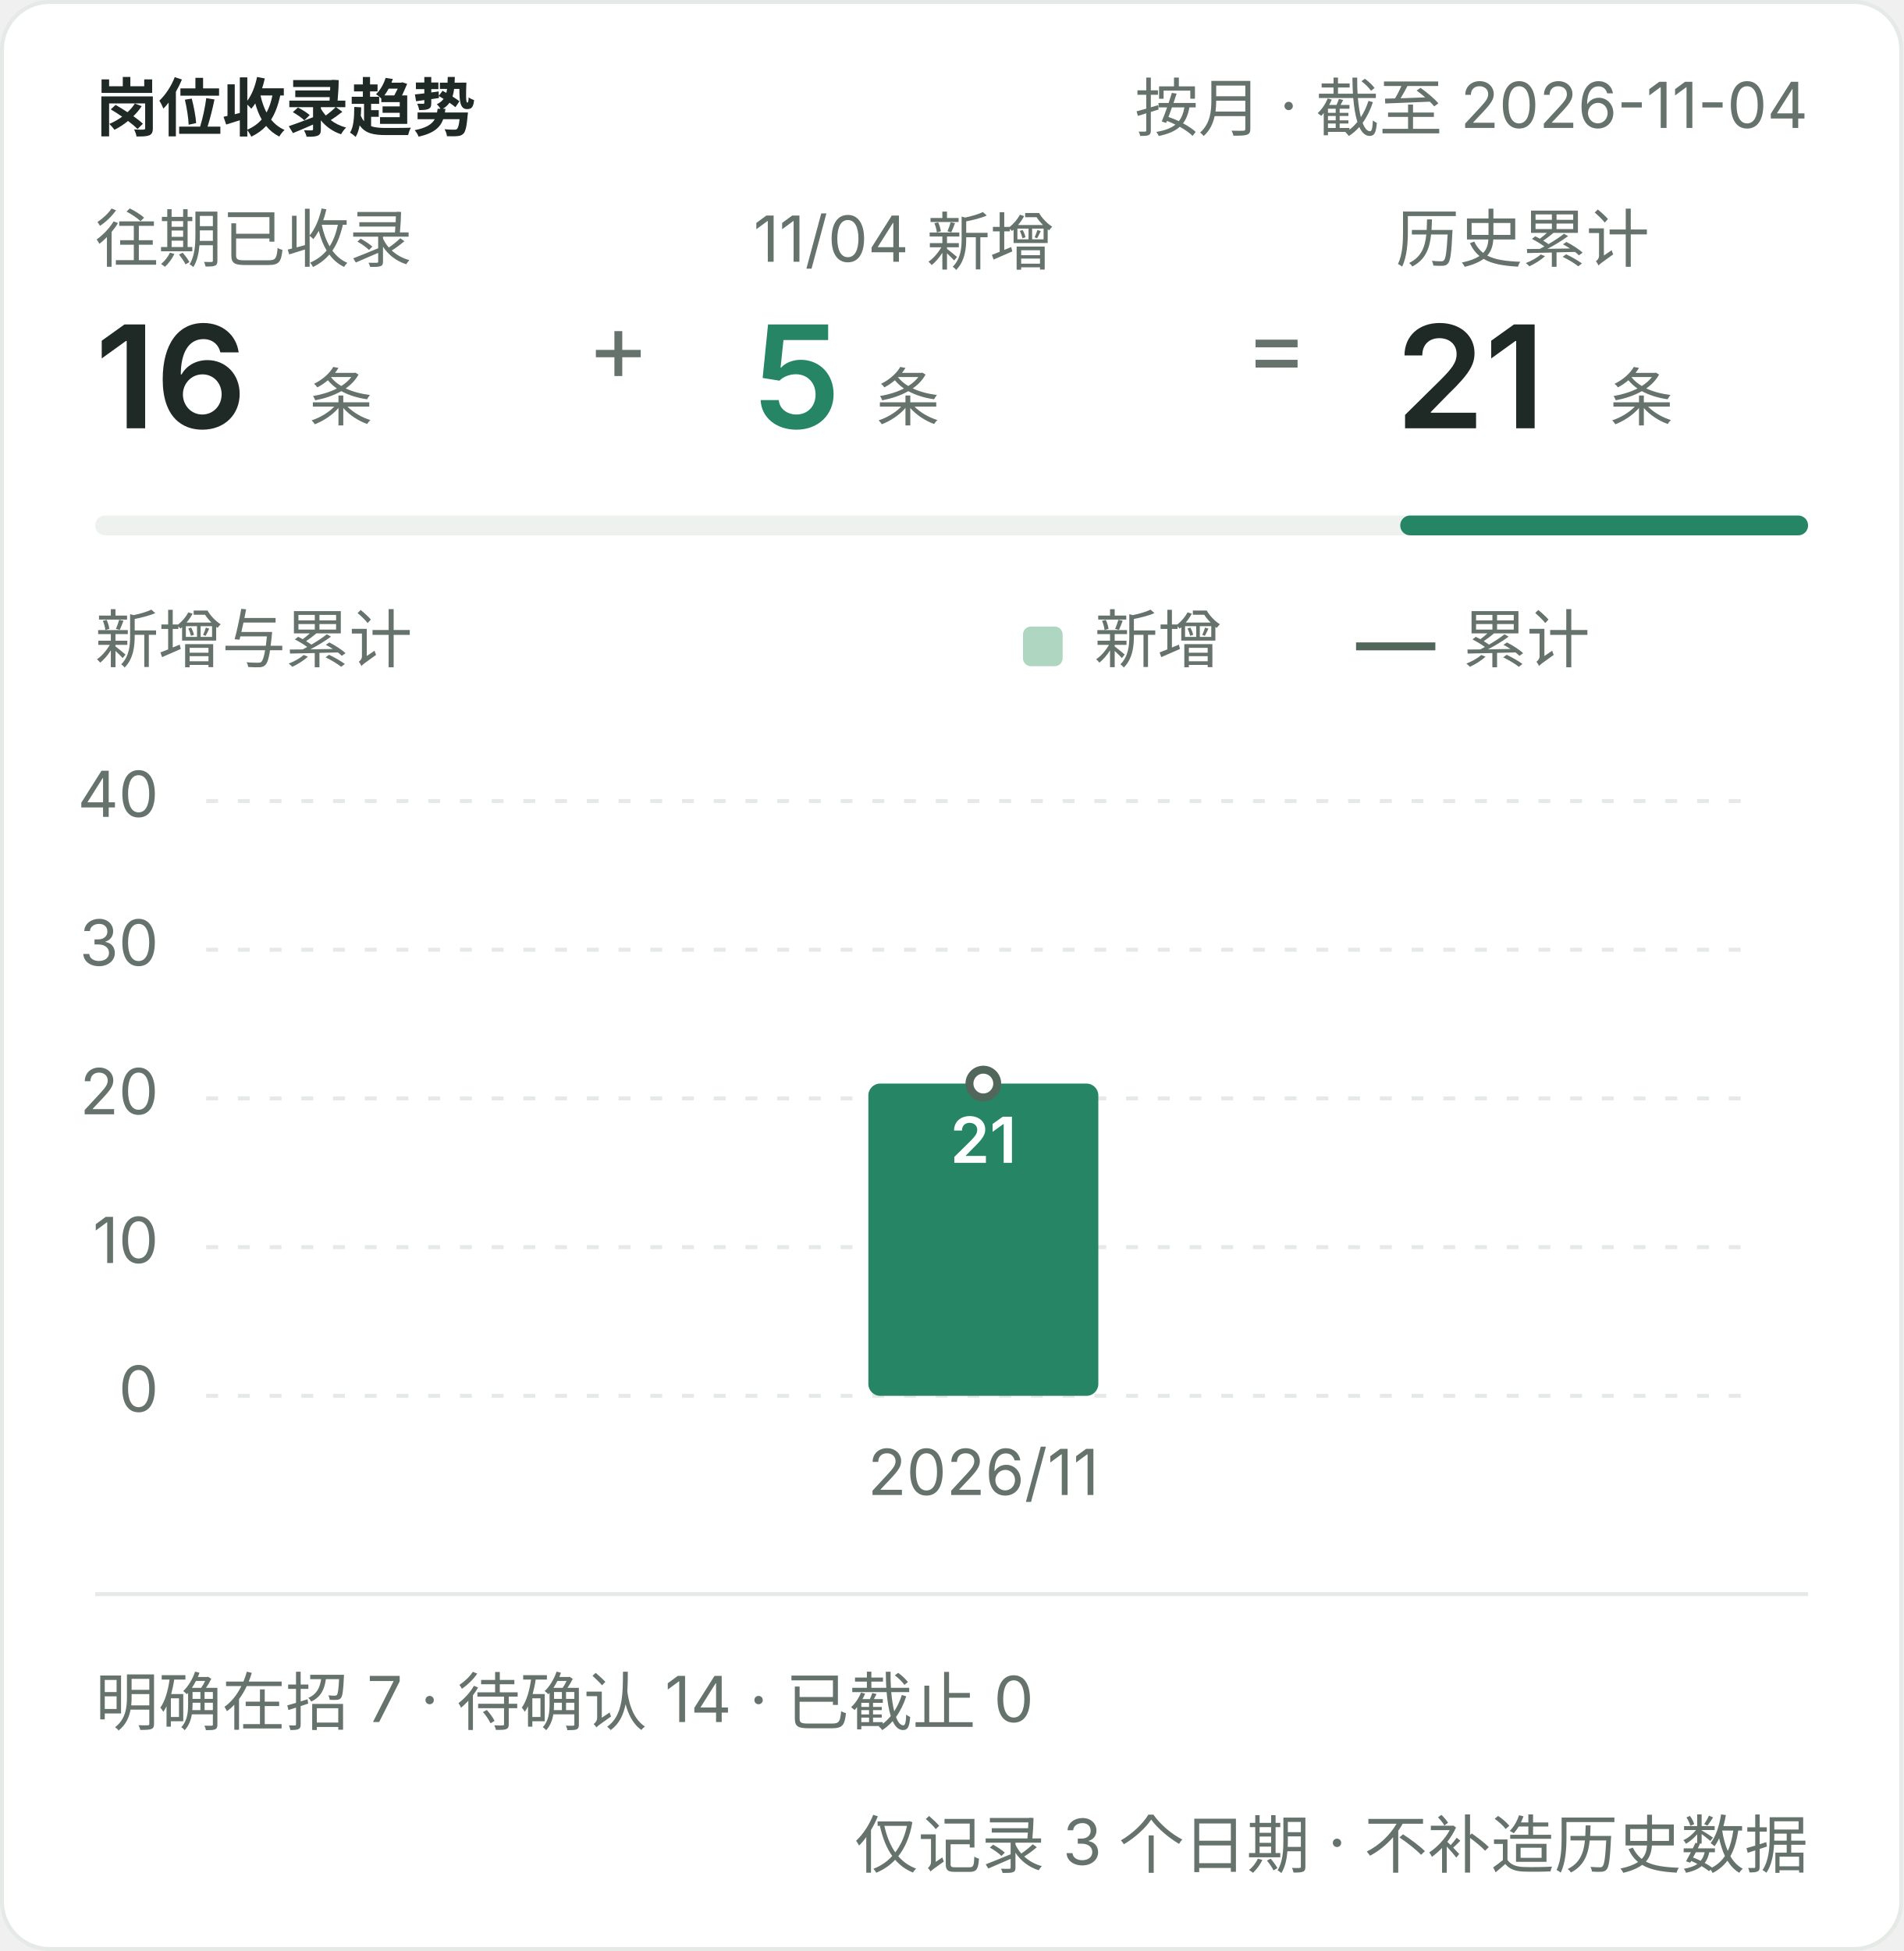
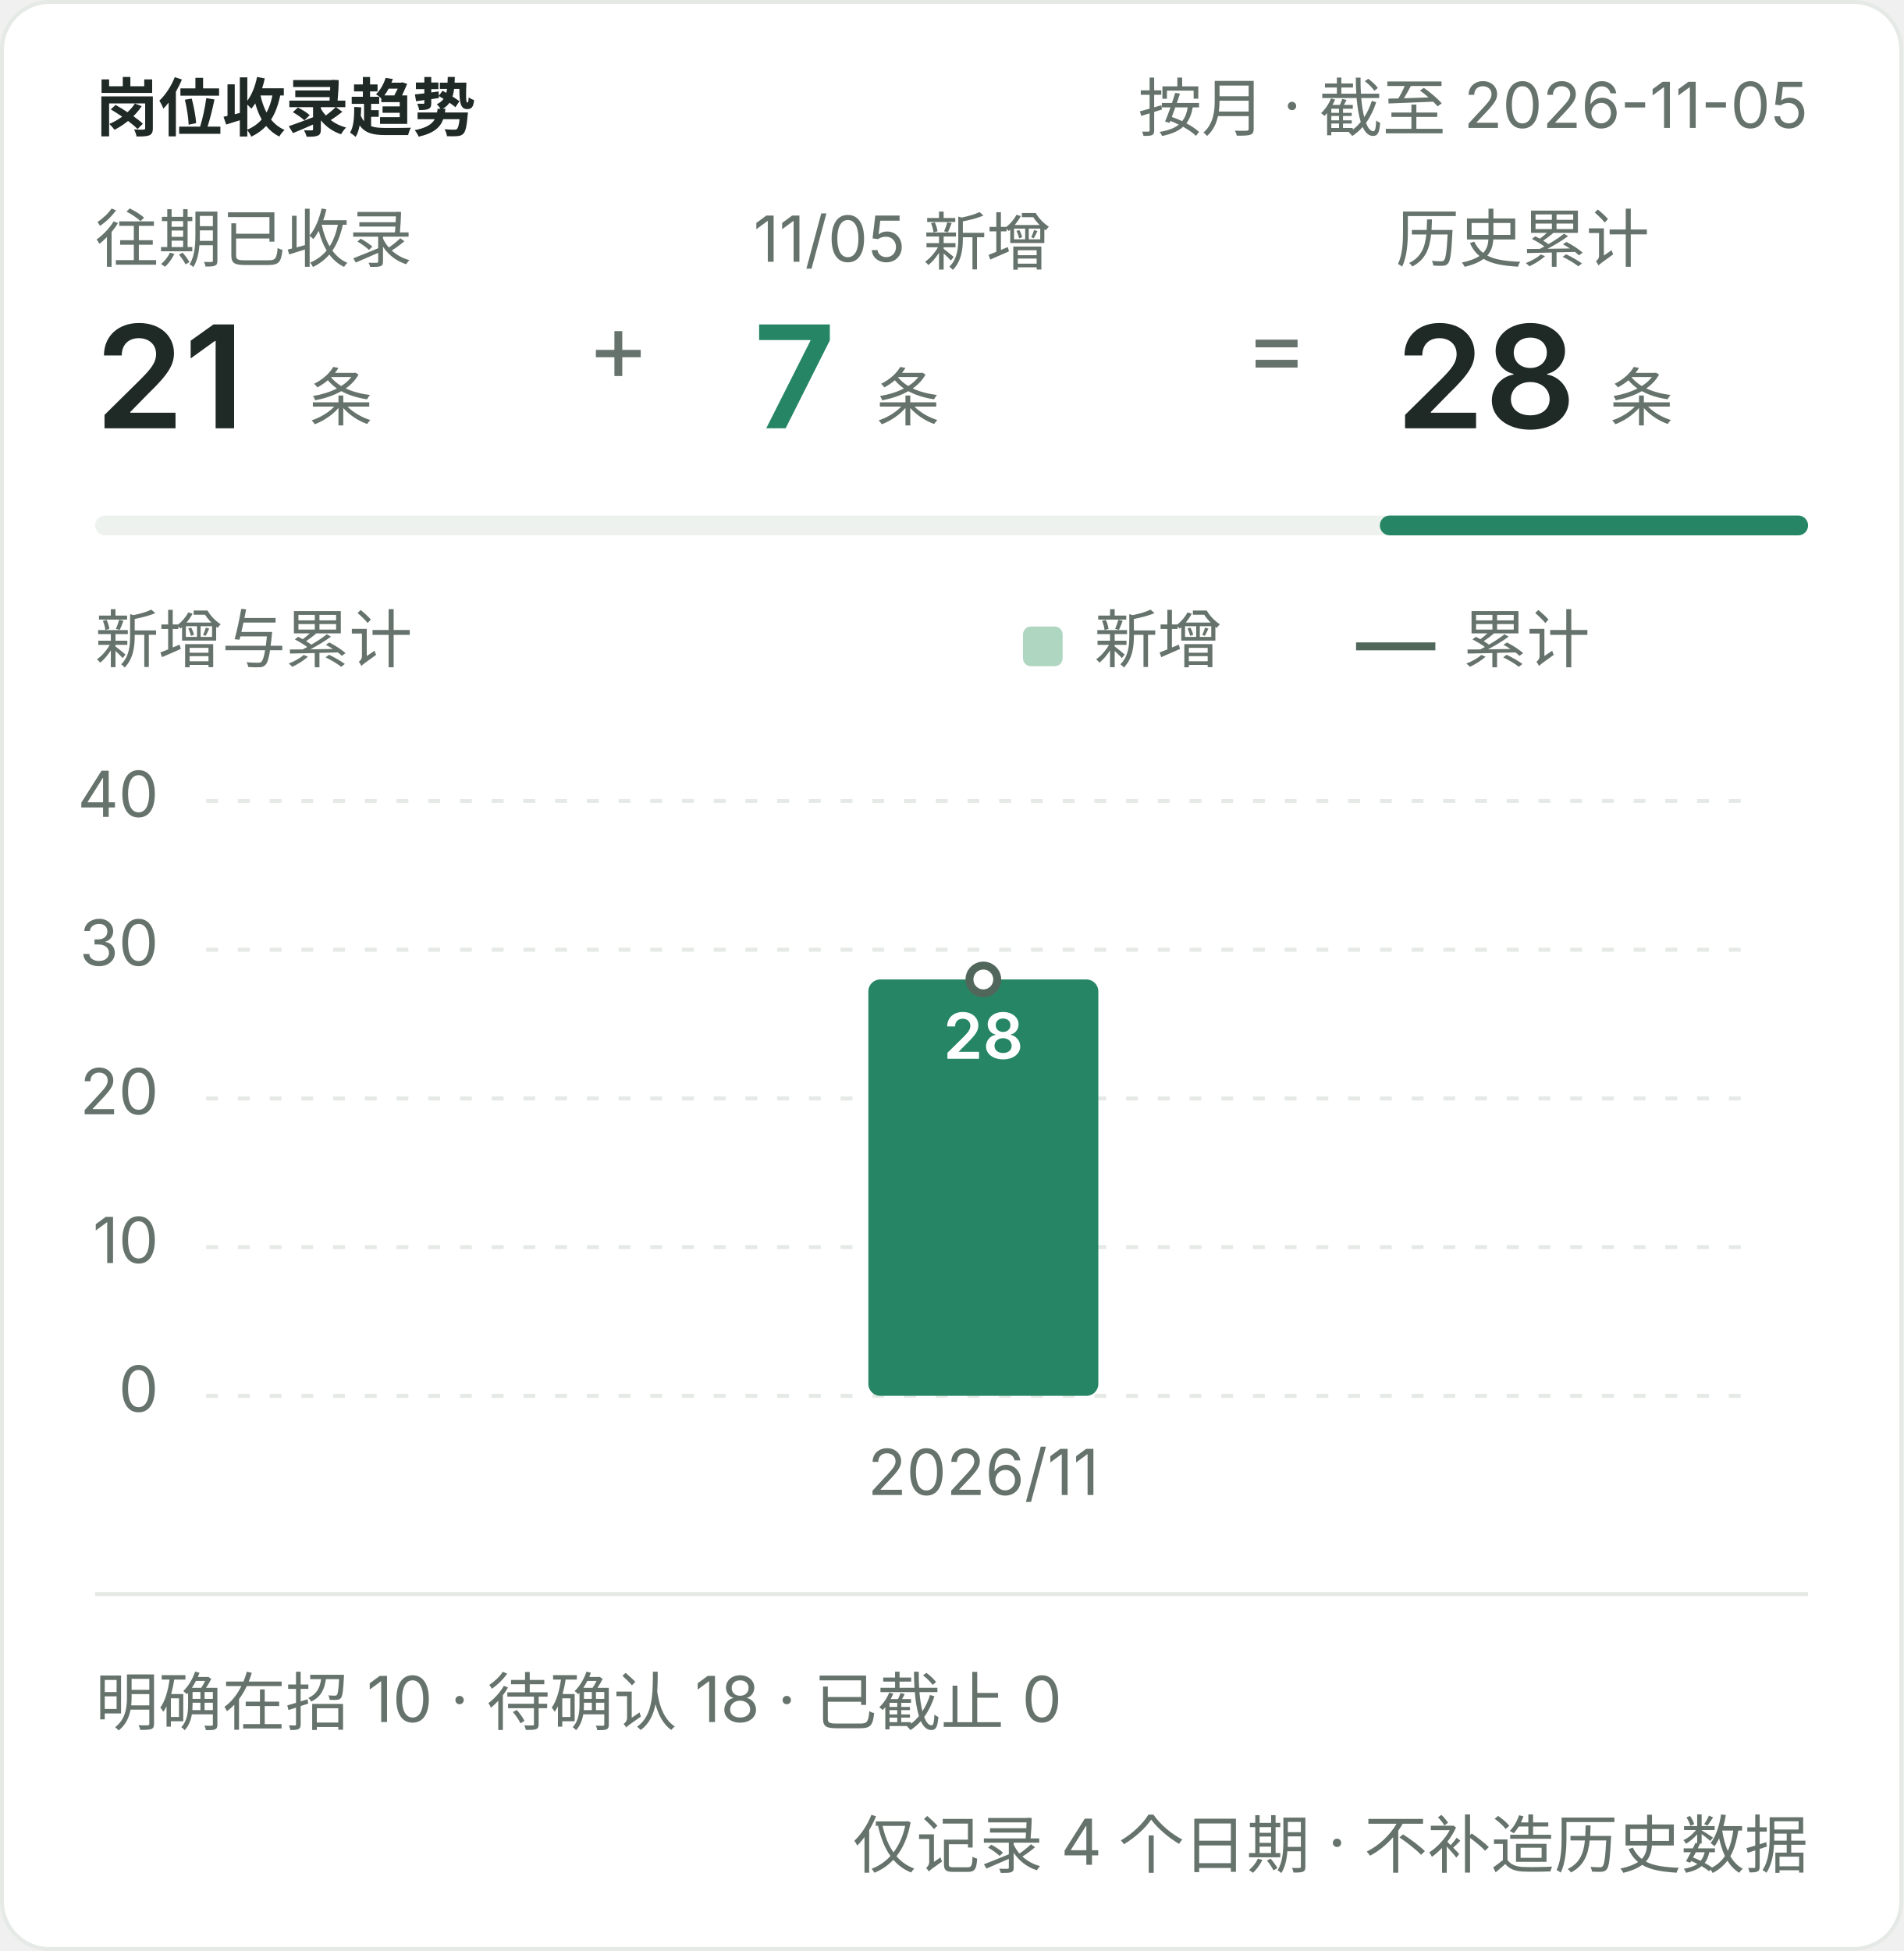
<svg xmlns="http://www.w3.org/2000/svg" width="480" height="492" viewBox="0 0 480 492" role="img" aria-labelledby="title desc">
  <rect x=".5" y=".5" width="479" height="491" rx="12" fill="#ffffff" stroke="#e5eae6" />
  <g font-family="-apple-system,BlinkMacSystemFont,Segoe UI,PingFang SC,Microsoft YaHei,sans-serif">
    <text x="24" y="33" fill="#1f2925" font-size="16" font-weight="600" text-anchor="start">岗位收录趋势</text>
-     <text x="456" y="33" fill="#66736c" font-size="16" font-weight="400" text-anchor="end">按月 · 截至 2026-11-04</text>
+     <text x="456" y="33" fill="#66736c" font-size="16" font-weight="400" text-anchor="end">按月 · 截至 2026-11-05</text>
    <text x="24" y="66" fill="#66736c" font-size="16" font-weight="400" text-anchor="start">往期已收录</text>
-     <text x="24" y="108" fill="#1f2925" font-size="36" font-weight="600" text-anchor="start">16</text>
+     <text x="24" y="108" fill="#1f2925" font-size="36" font-weight="600" text-anchor="start">21</text>
    <text x="78" y="106" fill="#66736c" font-size="16" font-weight="400" text-anchor="start">条</text>
-     <text x="190" y="66" fill="#66736c" font-size="16" font-weight="400" text-anchor="start">11/04 新增</text>
-     <text x="190" y="108" fill="#258564" font-size="36" font-weight="600" text-anchor="start">5</text>
+     <text x="190" y="66" fill="#66736c" font-size="16" font-weight="400" text-anchor="start">11/05 新增</text>
+     <text x="190" y="108" fill="#258564" font-size="36" font-weight="600" text-anchor="start">7</text>
    <text x="221" y="106" fill="#66736c" font-size="16" font-weight="400" text-anchor="start">条</text>
    <text x="352" y="66" fill="#66736c" font-size="16" font-weight="400" text-anchor="start">历史累计</text>
-     <text x="352" y="108" fill="#1f2925" font-size="36" font-weight="600" text-anchor="start">21</text>
+     <text x="352" y="108" fill="#1f2925" font-size="36" font-weight="600" text-anchor="start">28</text>
    <text x="406" y="106" fill="#66736c" font-size="16" font-weight="400" text-anchor="start">条</text>
    <text x="148" y="96" fill="#66736c" font-size="24" font-weight="400" text-anchor="start">+</text>
    <text x="314" y="96" fill="#66736c" font-size="24" font-weight="400" text-anchor="start">=</text>
    <rect x="24" y="130" width="432" height="5" rx="2.5" fill="#eef2ef" />
-     <rect x="353.14" y="130" width="102.86" height="5" rx="2.5" fill="#258564" />
+     <rect x="348.00" y="130" width="108.00" height="5" rx="2.5" fill="#258564" />
    <text x="24" y="167" fill="#66736c" font-size="16" font-weight="400" text-anchor="start">新增与累计</text>
    <rect x="258" y="158" width="10" height="10" rx="2" fill="#aed6c0" />
    <text x="276" y="167" fill="#66736c" font-size="16" font-weight="400" text-anchor="start">新增</text>
    <line x1="342" y1="163" x2="362" y2="163" stroke="#52675b" stroke-width="2" />
    <text x="369" y="167" fill="#66736c" font-size="16" font-weight="400" text-anchor="start">累计</text>
    <line x1="52" y1="352.0" x2="444" y2="352.0" stroke="#e5eae6" stroke-dasharray="3 5" />
    <text x="40" y="356.0" fill="#66736c" font-size="16" font-weight="400" text-anchor="end">0</text>
    <line x1="52" y1="314.5" x2="444" y2="314.5" stroke="#e5eae6" stroke-dasharray="3 5" />
    <text x="40" y="318.5" fill="#66736c" font-size="16" font-weight="400" text-anchor="end">10</text>
    <line x1="52" y1="277.0" x2="444" y2="277.0" stroke="#e5eae6" stroke-dasharray="3 5" />
    <text x="40" y="281.0" fill="#66736c" font-size="16" font-weight="400" text-anchor="end">20</text>
    <line x1="52" y1="239.5" x2="444" y2="239.5" stroke="#e5eae6" stroke-dasharray="3 5" />
    <text x="40" y="243.5" fill="#66736c" font-size="16" font-weight="400" text-anchor="end">30</text>
    <line x1="52" y1="202.0" x2="444" y2="202.0" stroke="#e5eae6" stroke-dasharray="3 5" />
    <text x="40" y="206.0" fill="#66736c" font-size="16" font-weight="400" text-anchor="end">40</text>
-     <rect x="219.00" y="273.25" width="58.00" height="78.75" rx="3" fill="#258564" />
-     <text x="248.0" y="293.25" fill="#ffffff" font-size="16" font-weight="600" text-anchor="middle">21</text>
+     <rect x="219.00" y="247.00" width="58.00" height="105.00" rx="3" fill="#258564" />
+     <text x="248.0" y="267.0" fill="#ffffff" font-size="16" font-weight="600" text-anchor="middle">28</text>
    <text x="248.0" y="377" fill="#66736c" font-size="16" font-weight="400" text-anchor="middle">2026/11</text>
-     <polyline points="248.00,273.25" fill="none" stroke="#52675b" stroke-width="2" stroke-linejoin="round" />
-     <circle cx="248.00" cy="273.25" r="3.5" fill="#ffffff" stroke="#52675b" stroke-width="2" />
+     <polyline points="248.00,247.00" fill="none" stroke="#52675b" stroke-width="2" stroke-linejoin="round" />
+     <circle cx="248.00" cy="247.00" r="3.5" fill="#ffffff" stroke="#52675b" stroke-width="2" />
    <line x1="24" y1="402" x2="456" y2="402" stroke="#e5eae6" />
-     <text x="24" y="435" fill="#66736c" font-size="16" font-weight="400" text-anchor="start">明确在招 7   ·   待确认 14   ·   已截止 0</text>
-     <text x="456" y="471" fill="#66736c" font-size="16" font-weight="400" text-anchor="end">仅记录 3 个日期 · 不补造历史数据</text>
+     <text x="24" y="435" fill="#66736c" font-size="16" font-weight="400" text-anchor="start">明确在招 10   ·   待确认 18   ·   已截止 0</text>
+     <text x="456" y="471" fill="#66736c" font-size="16" font-weight="400" text-anchor="end">仅记录 4 个日期 · 不补造历史数据</text>
  </g>
</svg>
